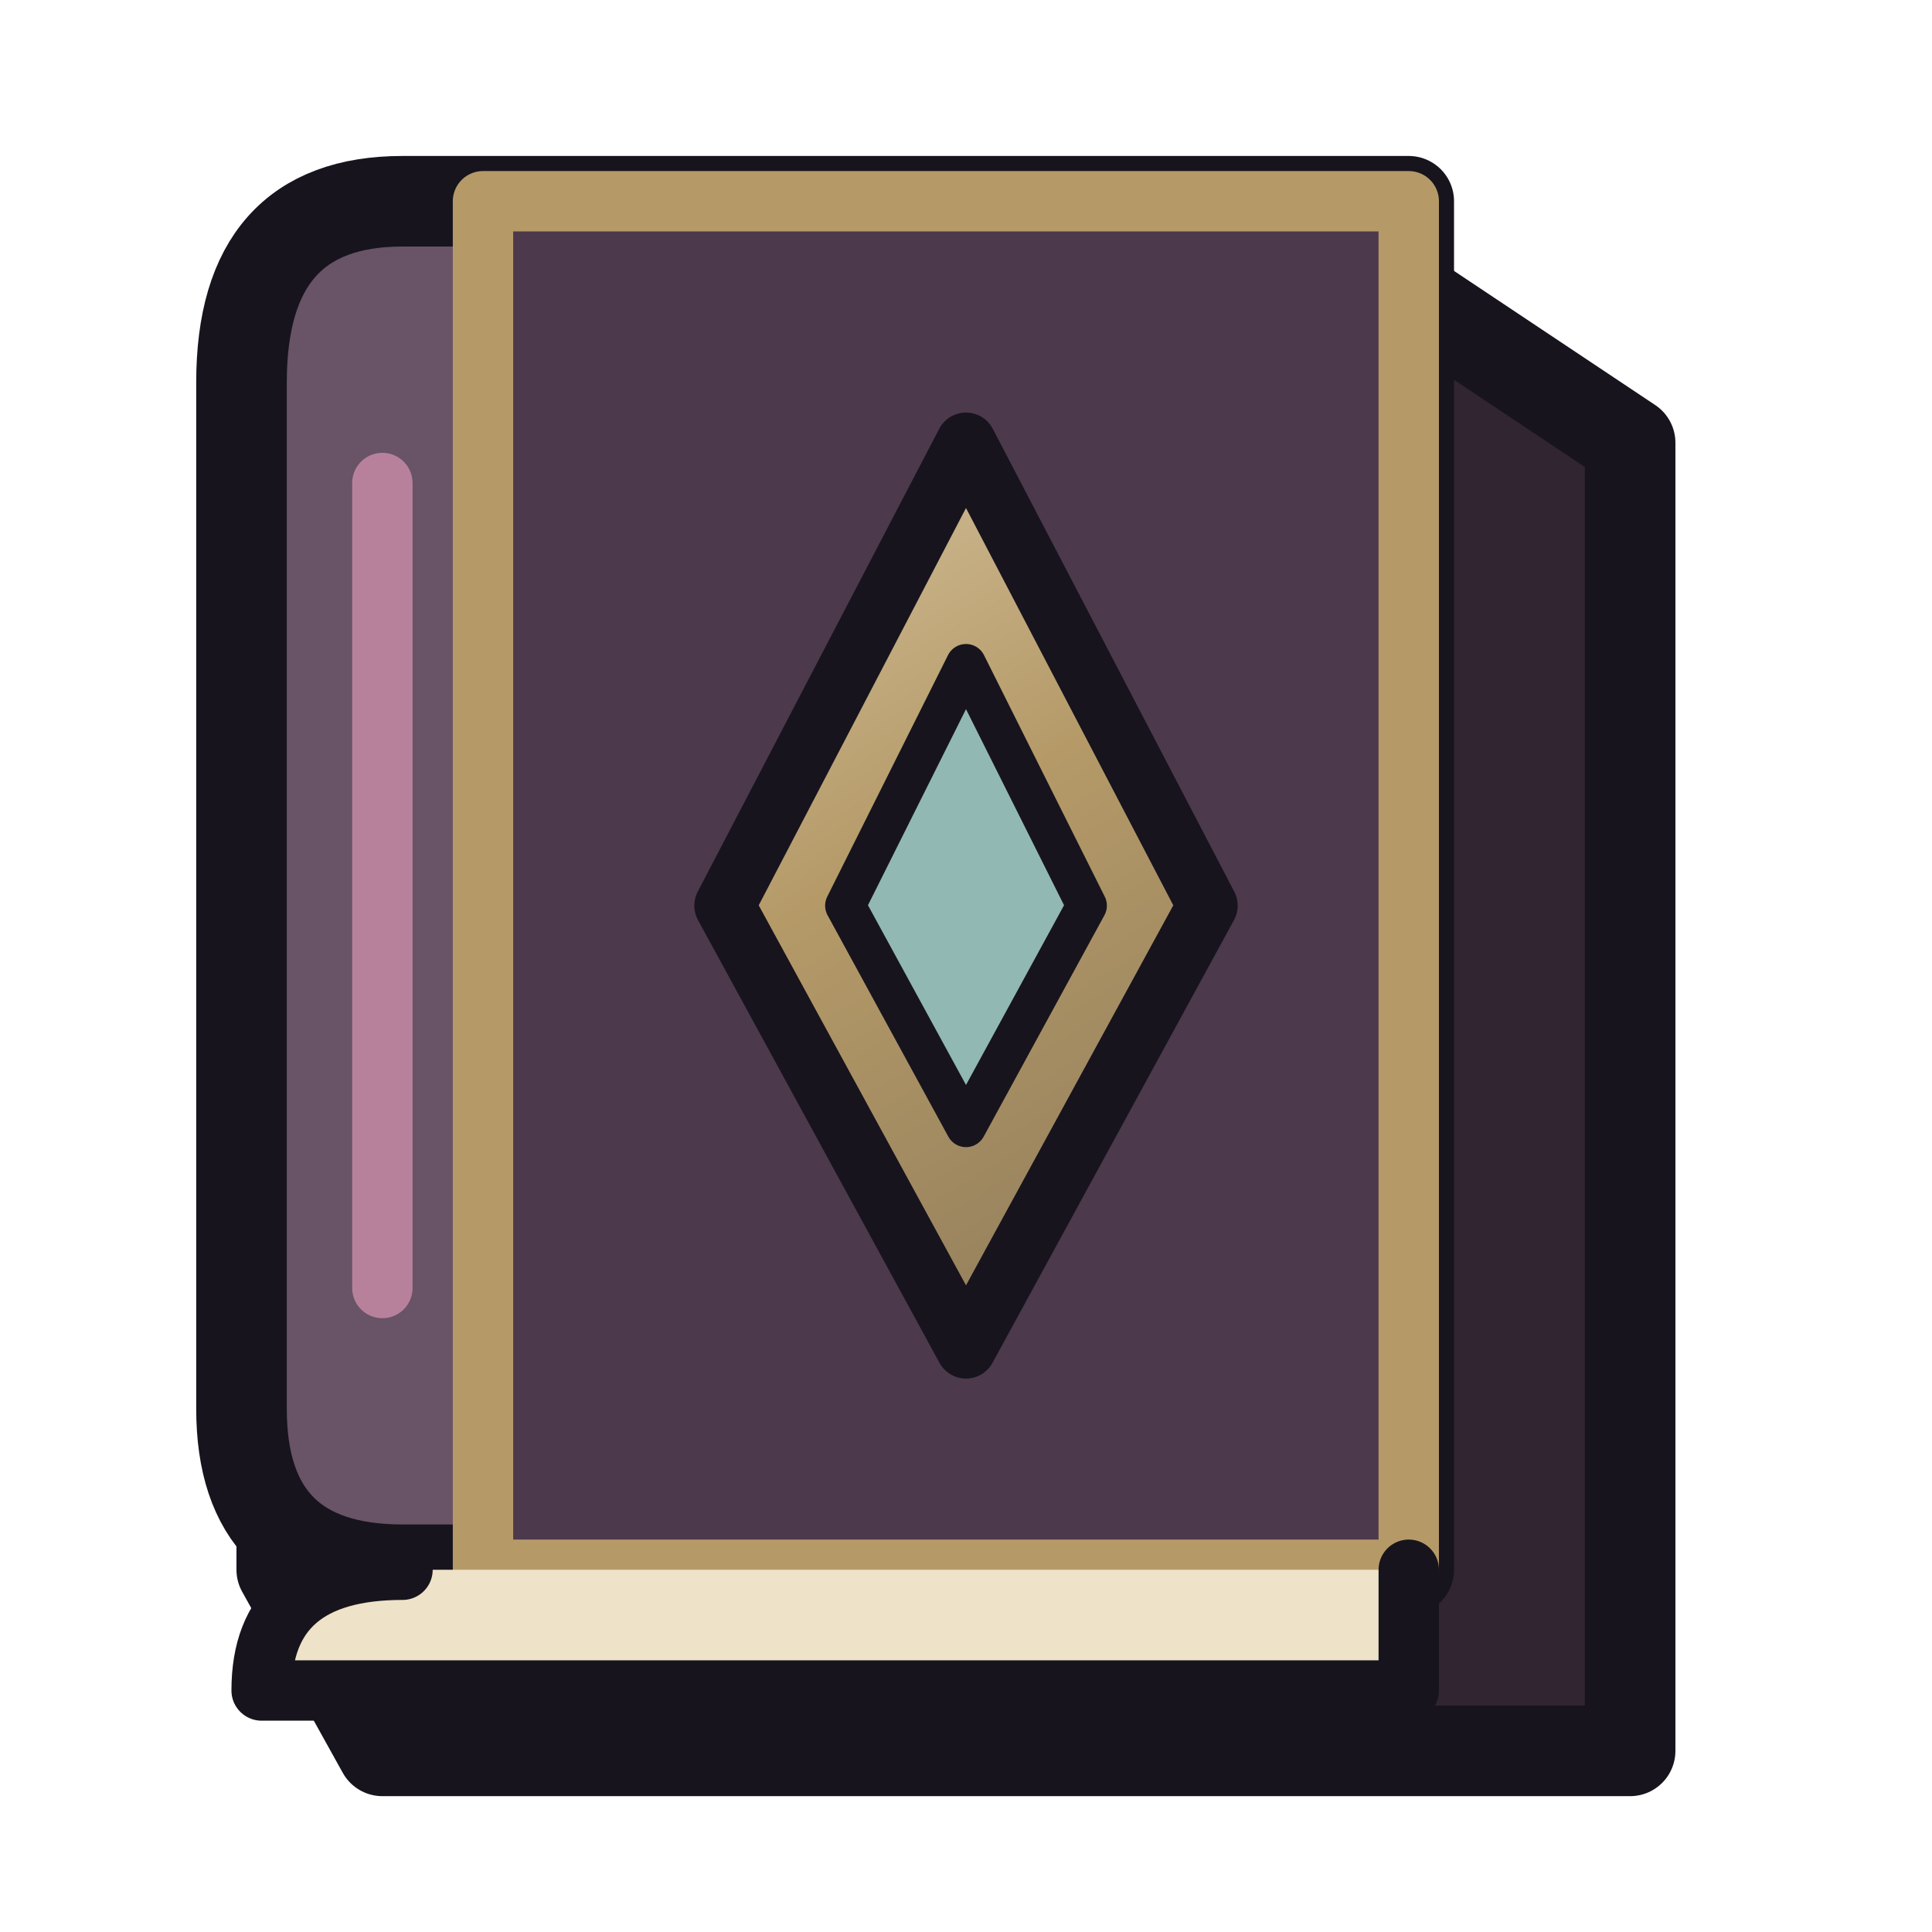
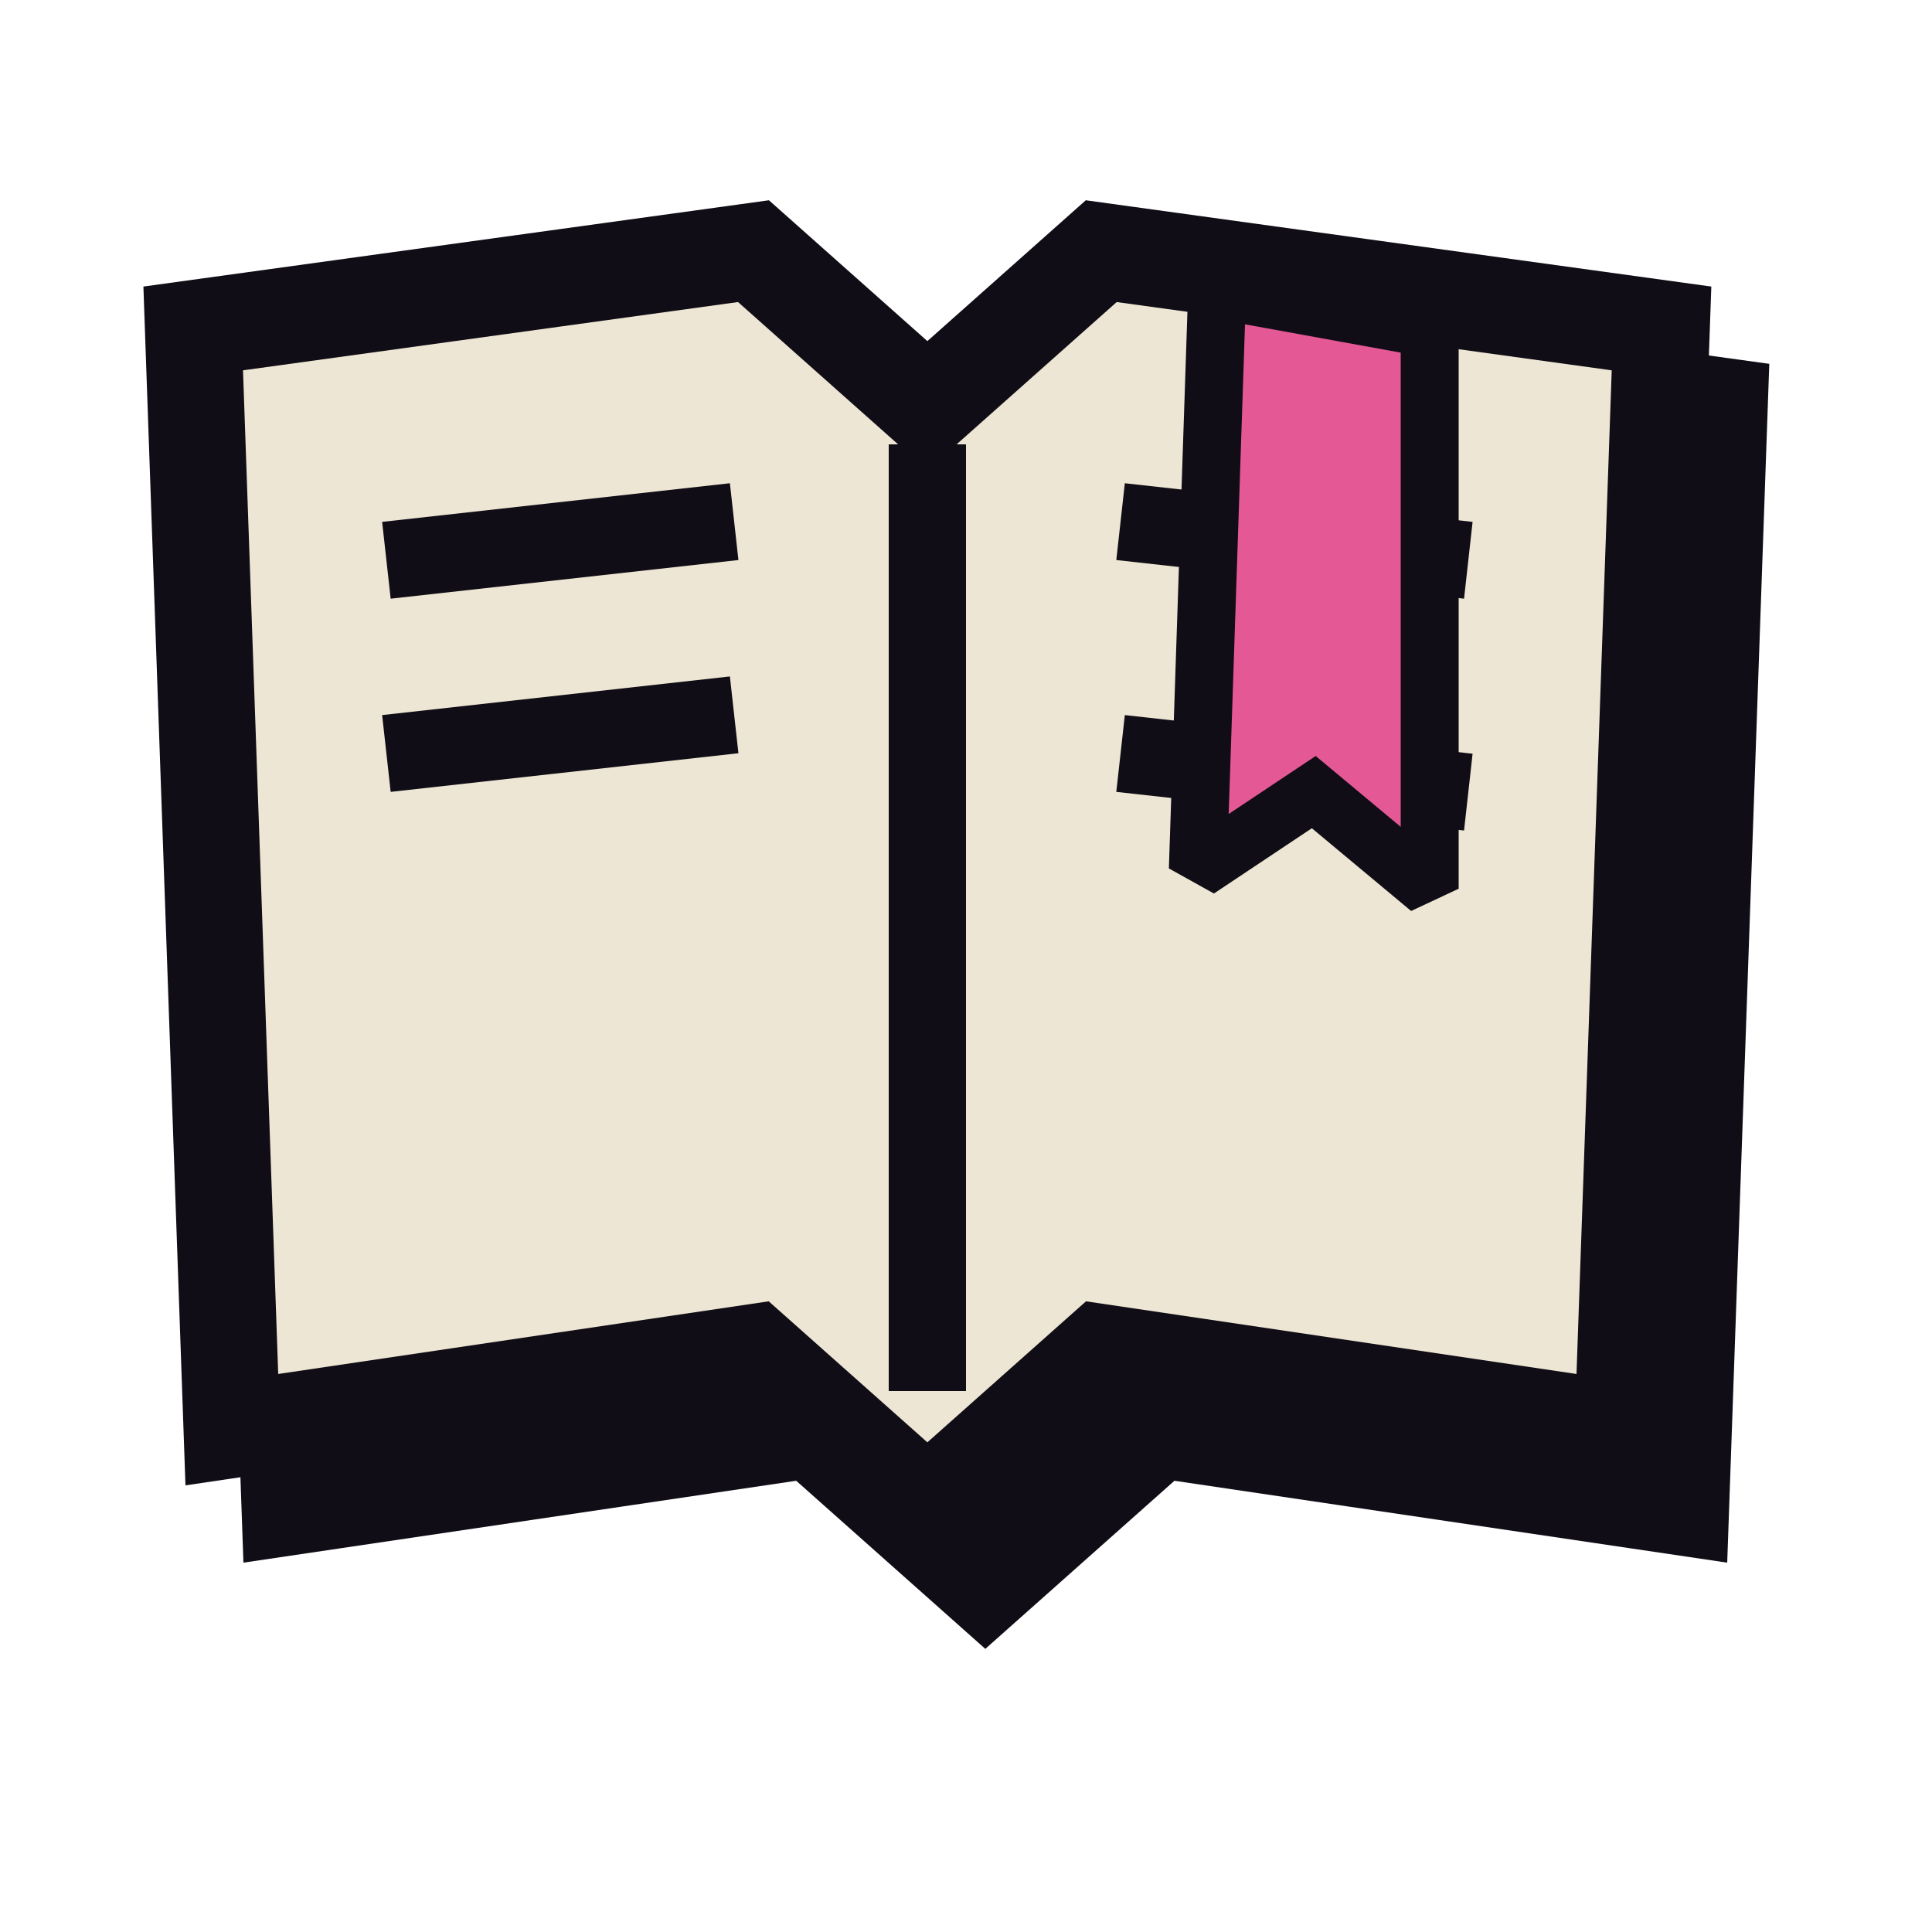
- <svg xmlns="http://www.w3.org/2000/svg" viewBox="0 0 96 96" width="96" height="96" fill="none">
-   <defs>
-     <linearGradient id="metal" x1="24" y1="8" x2="70" y2="84" gradientUnits="userSpaceOnUse">
-       <stop stop-color="#eee2c8" />
-       <stop offset=".45" stop-color="#b59a68" />
-       <stop offset="1" stop-color="#726451" />
-     </linearGradient>
-     <linearGradient id="silver" x1="20" y1="10" x2="75" y2="80" gradientUnits="userSpaceOnUse">
-       <stop stop-color="#eee8de" />
-       <stop offset=".55" stop-color="#b0a3c3" />
-       <stop offset="1" stop-color="#6e6b7a" />
-     </linearGradient>
-   </defs>
-   <g stroke="#17141d" stroke-width="4.5" stroke-linecap="round" stroke-linejoin="round">
-     <path d="M14 14h55l12 8v65H19l-5-9Z" fill="#302531" />
-     <path d="M20 10h50v68H20q-8 0-8-8V19q0-9 8-9Z" fill="#695366" />
-     <path d="M24 10h46v68H24Z" fill="#4c394c" stroke="#b59a68" stroke-width="3" />
-     <path d="m48 22 12 23-12 22-12-22Z" fill="url(#metal)" stroke-width="3" />
-     <path d="m48 33 6 12-6 11-6-11Z" fill="#91b8b2" stroke-width="2" />
-     <path d="M20 78q-7 0-7 6h57v-6" fill="#eee2c8" stroke-width="3" />
-     <path d="M19 24v40" stroke="#b8819b" stroke-width="3" />
+ <svg xmlns="http://www.w3.org/2000/svg" viewBox="0 0 100 100" width="100" height="100" fill="none">
+   <g transform="translate(3 4)" stroke-width="5" stroke-linejoin="miter" stroke-miterlimit="2">
+     <path d="M10 17 39 13 48 21 57 13 86 17 84 74 57 70 48 78 39 70 12 74Z" fill="#100d16" stroke="#100d16" />
+   </g>
+   <g stroke="#100d16" stroke-width="5" stroke-linejoin="miter" stroke-miterlimit="2">
+     <path d="M10 17 39 13 48 21 57 13 86 17 84 74 57 70 48 78 39 70 12 74Z" fill="#eee6d4" />
+     <path d="M48 23v49M20 29l18-2m-18 12 18-2m20-10 18 2m-18 10 18 2" stroke="#100d16" stroke-width="4" />
+     <path d="m63 15 11 2v29l-6-5-6 4Z" fill="#e45896" stroke="#100d16" stroke-width="3" />
  </g>
</svg>
